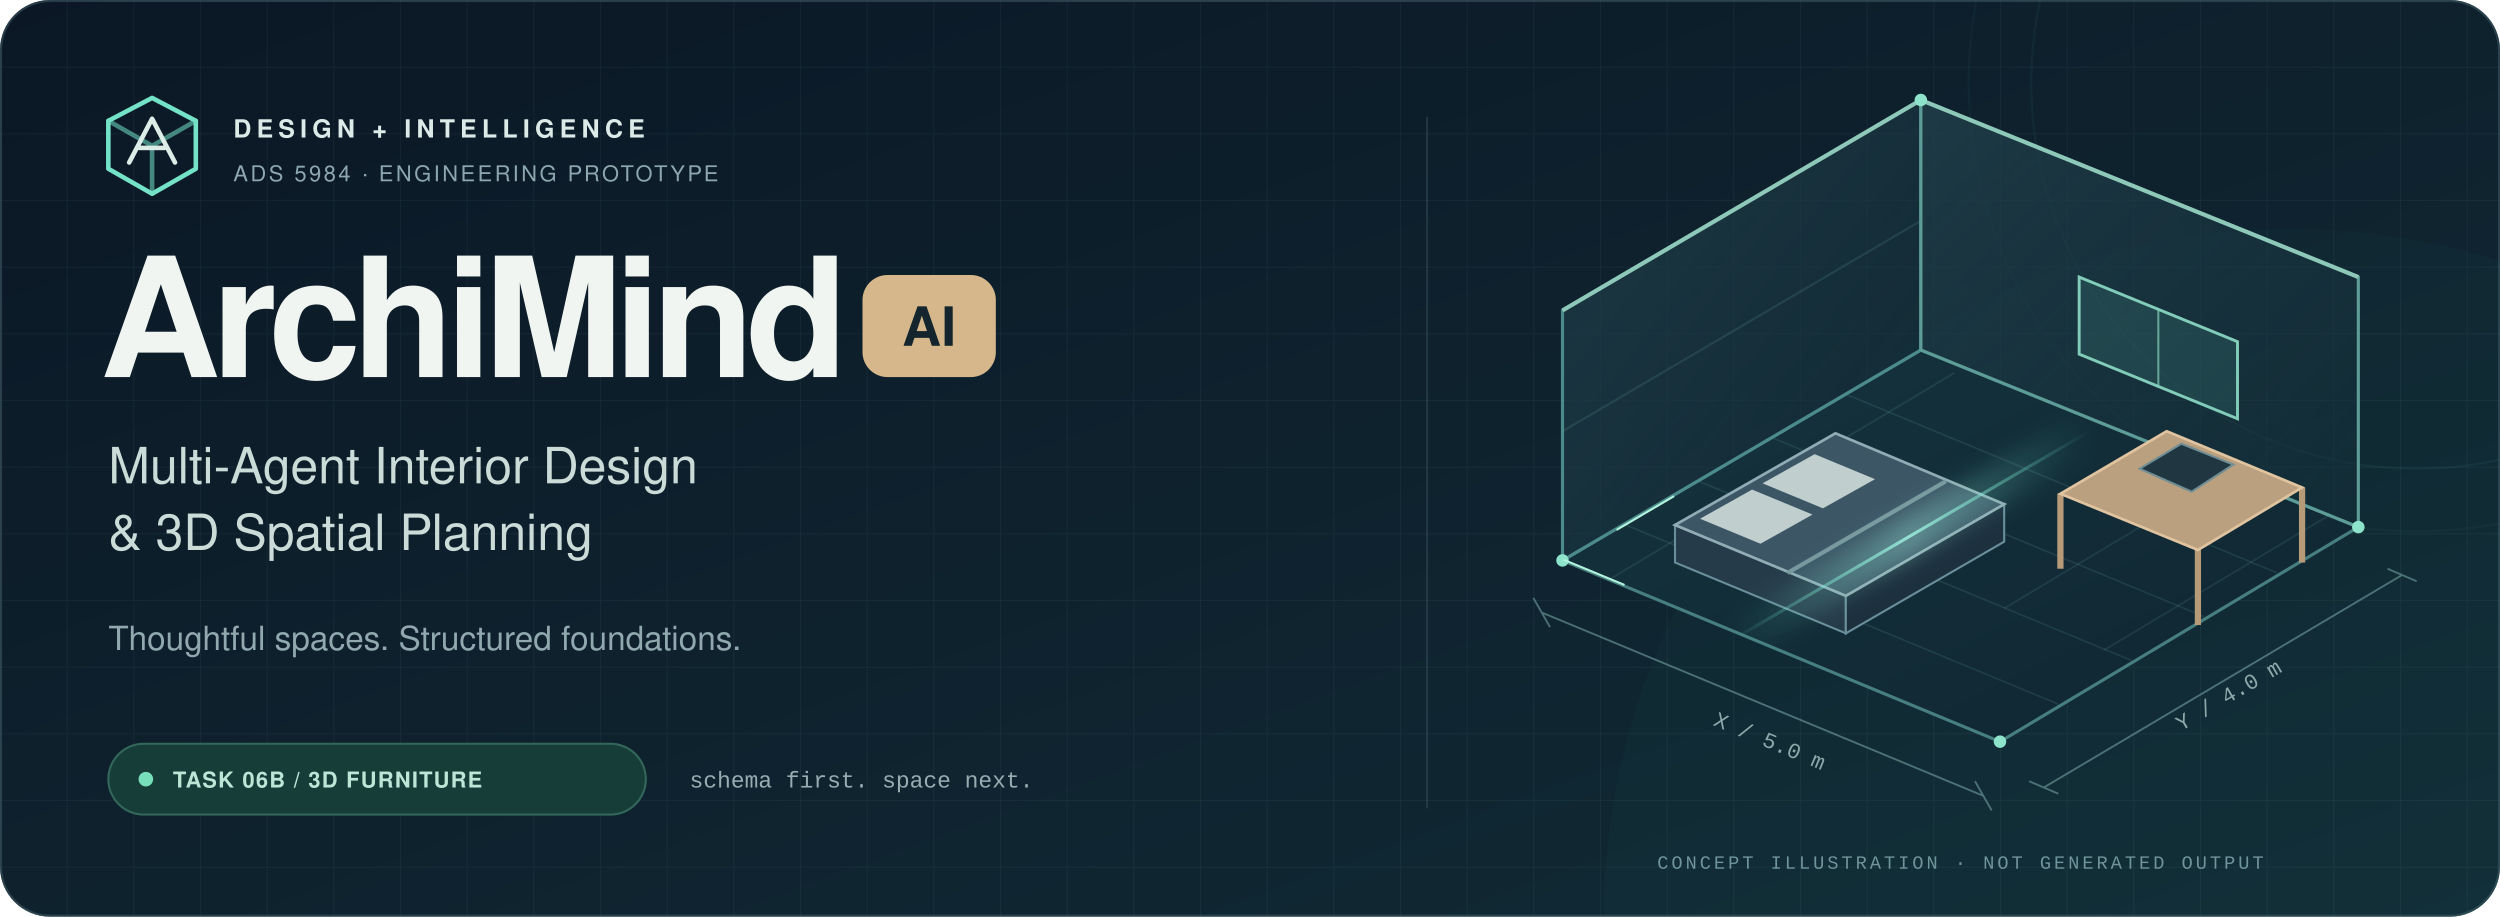
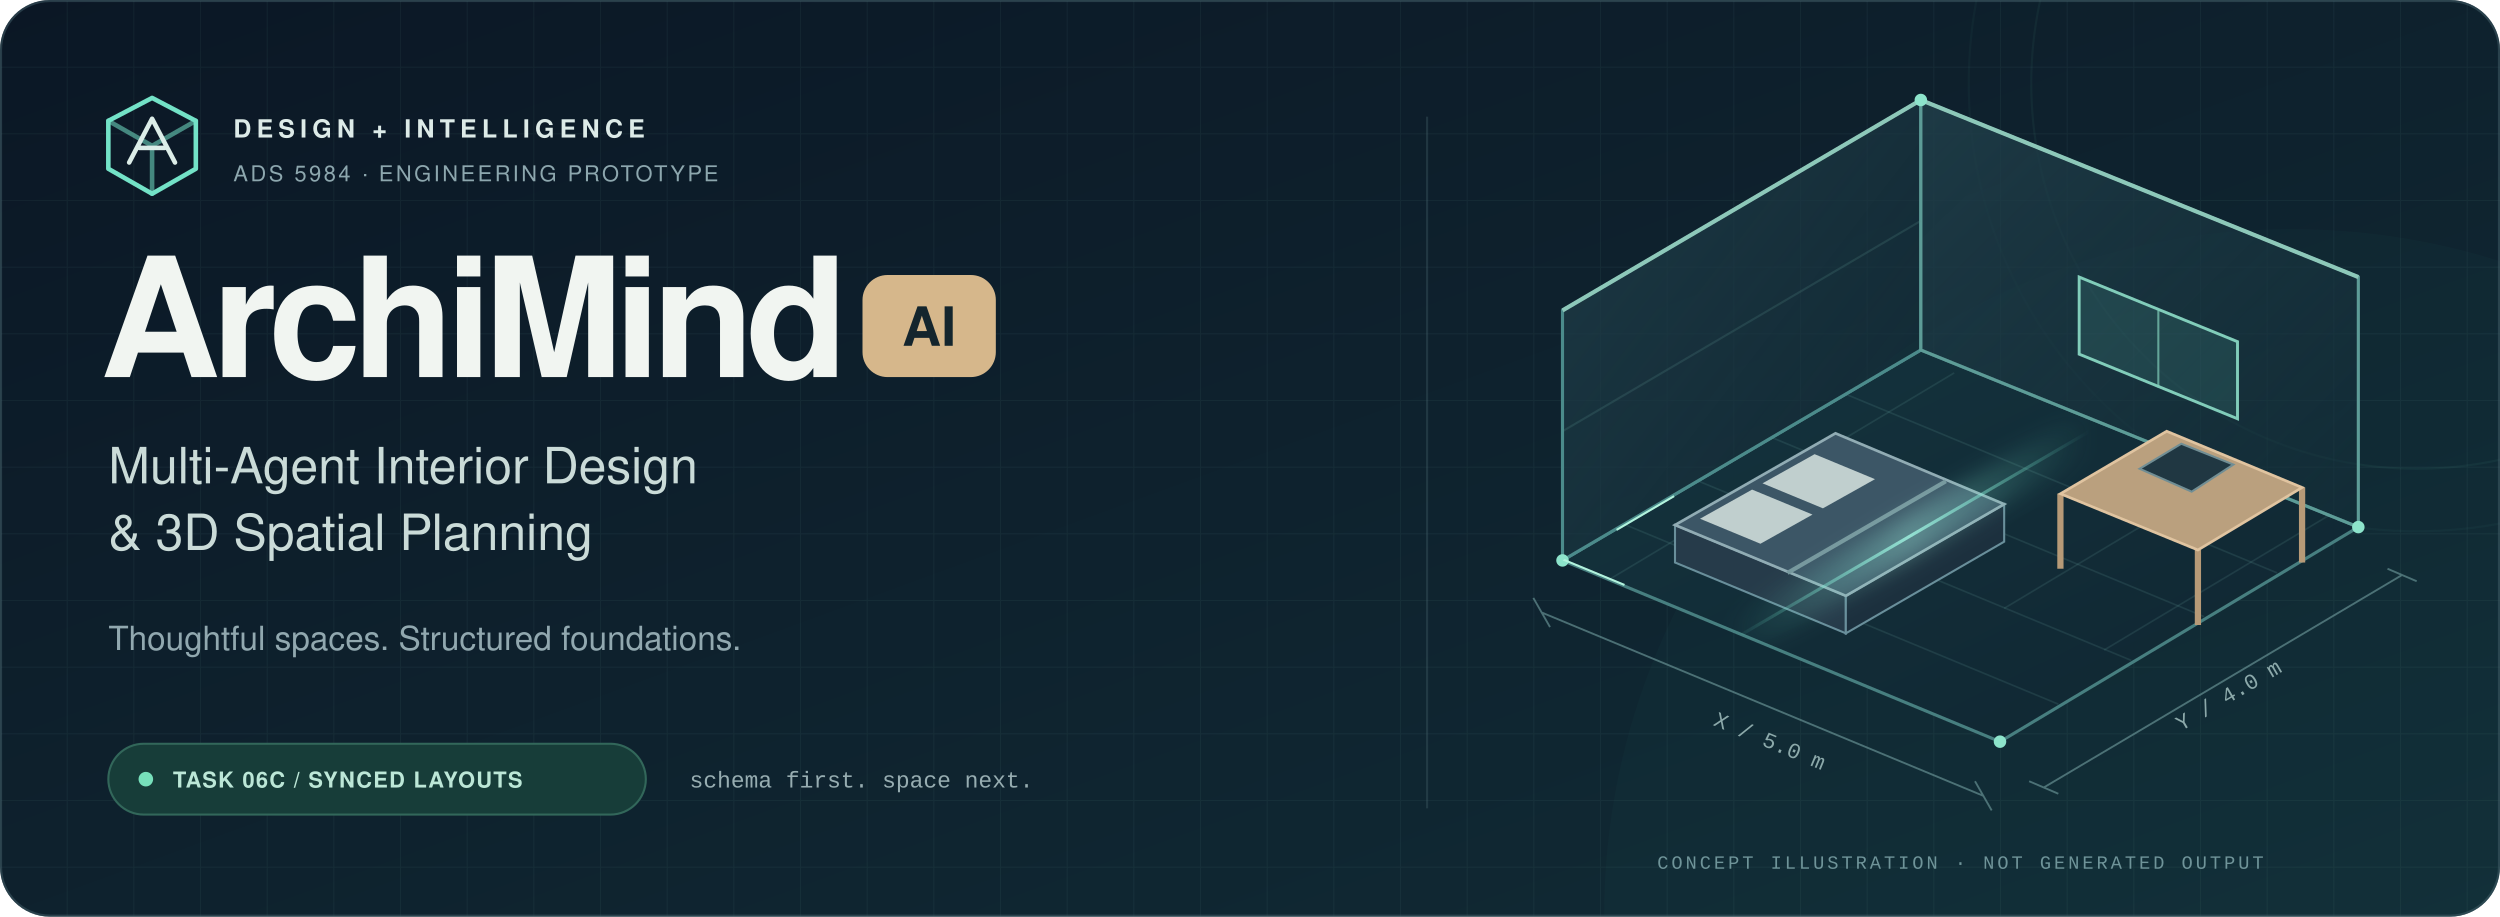
<svg xmlns="http://www.w3.org/2000/svg" width="1200" height="440" viewBox="0 0 1200 440" role="img" aria-labelledby="title description">
  <defs>
    <linearGradient id="background" x2="1" y2="1">
      <stop stop-color="#0B1725" />
      <stop offset="1" stop-color="#112C36" />
    </linearGradient>
    <linearGradient id="floor-fill" x2="1" y2="1">
      <stop stop-color="#14343E" />
      <stop offset="1" stop-color="#102531" />
    </linearGradient>
    <linearGradient id="wall-fill" x2="1" y2="1">
      <stop stop-color="#21404B" stop-opacity="0.8" />
      <stop offset="1" stop-color="#142E39" stop-opacity="0.5" />
    </linearGradient>
    <linearGradient id="scan" x2="1">
      <stop stop-color="#60DEC4" stop-opacity="0" />
      <stop offset="0.5" stop-color="#A2F6E3" />
      <stop offset="1" stop-color="#60DEC4" stop-opacity="0" />
    </linearGradient>
    <pattern id="grid" width="32" height="32" patternUnits="userSpaceOnUse">
      <path d="M32 0H0V32" fill="none" stroke="#7CABA8" stroke-opacity="0.07" />
    </pattern>
    <clipPath id="frame">
      <rect width="1200" height="440" rx="24" />
    </clipPath>
    <clipPath id="floor">
      <path d="M750 269 960 356 1132 253 922 168Z" />
    </clipPath>
    <filter id="glow" x="-100%" y="-100%" width="300%" height="300%">
      <feGaussianBlur stdDeviation="5" />
    </filter>
  </defs>
  <style>
    text { font-family: -apple-system, BlinkMacSystemFont, 'Segoe UI', Helvetica, Arial, sans-serif; }
    .mono { font-family: 'SFMono-Regular', Consolas, 'Liberation Mono', monospace; }
    @media (prefers-reduced-motion: reduce) { .motion { display: none; } }
  </style>
  <g clip-path="url(#frame)">
    <rect width="1200" height="440" fill="url(#background)" />
    <rect width="1200" height="440" fill="url(#grid)" />
    <circle cx="1100" cy="440" r="330" fill="#2A8C7A" opacity="0.045" />
    <circle cx="1160" cy="40" r="185" fill="none" stroke="#72CAB6" stroke-opacity="0.06" />
    <circle cx="1160" cy="40" r="215" fill="none" stroke="#72CAB6" stroke-opacity="0.04" />
    <path d="M685 56V388" stroke="#45616A" stroke-opacity="0.35" />
    <g transform="translate(52 47)" fill="none" stroke="#73E2C7" stroke-width="2.2" stroke-linecap="round" stroke-linejoin="round">
      <path d="M0 11 21 0 42 11V34L21 46 0 34Z" />
      <path d="M0 11 21 23 42 11M21 23V46" opacity="0.55" />
      <path d="m10 31 11-21 11 21M15 24h12" stroke="#DCEDE8" />
    </g>
    <text x="112" y="66" fill="#DDEBE8" font-size="12" font-weight="600" letter-spacing="2.5">DESIGN + INTELLIGENCE</text>
    <text x="112" y="87" fill="#8DA7AE" font-size="10.5" letter-spacing="1.2">ADS 5984 · ENGINEERING PROTOTYPE</text>
    <text x="48" y="181" fill="#F1F5F1" font-size="80" font-weight="700" letter-spacing="-4">ArchiMind</text>
    <rect x="414" y="132" width="64" height="49" rx="12" fill="#D6B78B" />
    <text x="446" y="166" fill="#14252D" font-size="26" font-weight="700" text-anchor="middle">AI</text>
    <text x="52" y="232" fill="#CADBD8" font-size="24">Multi-Agent Interior Design</text>
    <text x="52" y="264" fill="#CADBD8" font-size="24">&amp; 3D Spatial Planning</text>
    <text x="52" y="312" fill="#91A8AF" font-size="16">Thoughtful spaces. Structured foundations.</text>
    <rect x="52" y="357" width="258" height="34" rx="17" fill="#173D39" stroke="#32675A" />
    <circle cx="70" cy="374" r="3.5" fill="#77E0BB" />
-     <text x="83" y="378" fill="#BCE7D7" font-size="10.5" font-weight="600" letter-spacing="0.6">TASK 06B / 3D FURNITURE</text>
+     <text x="83" y="378" fill="#BCE7D7" font-size="10.5" font-weight="600" letter-spacing="0.6">TASK 06C / SYNCED LAYOUTS</text>
    <text x="331" y="378" fill="#97ADB1" font-size="11" class="mono">schema first. space next.</text>
    <path d="M750 269 960 356 1132 253 922 168Z" fill="url(#floor-fill)" stroke="#477F80" stroke-width="1.5" />
    <g clip-path="url(#floor)" fill="none" stroke="#72B5AC" stroke-opacity="0.14" stroke-width="0.8">
      <path d="m766 282 172-103m24 113 172-103m-124 123 172-103m-124 123 172-103m-124 123 172-103" />
      <path d="m778 251 210 87m-175-108 210 87m-175-108 210 87m-175-108 210 87" />
    </g>
    <path d="M750 269V149L922 48V168Z" fill="url(#wall-fill)" stroke="#4B8B8B" stroke-width="1.5" />
    <path d="M922 168V48L1132 133V253Z" fill="url(#wall-fill)" stroke="#5D9C97" stroke-width="1.5" />
    <path d="M750 149 922 48 1132 133" fill="none" stroke="#8DC8B9" stroke-width="2" />
    <path d="M998 133 1074 164V201L998 170Z" fill="#69CABB" fill-opacity="0.13" stroke="#81CDBA" stroke-width="1.4" />
    <path d="M1036 149V186" stroke="#81CDBA" stroke-opacity="0.7" />
    <path d="M750 207 922 106" fill="none" stroke="#588D8A" stroke-opacity="0.22" />
    <path d="M804 252V270L886 304V286Z" fill="#263B4A" stroke="#698F9B" />
    <path d="M886 286V304L962 260V242Z" fill="#1C303E" stroke="#698F9B" />
    <path d="M804 252 881 208 962 242 886 286Z" fill="#3C5666" stroke="#91ACB4" stroke-width="1.3" />
    <path d="M816 249 841 235 870 247 845 261Z" fill="#C0CFCE" />
    <path d="M846 232 871 218 900 230 875 244Z" fill="#C0CFCE" />
    <path d="M858 275 934 231" stroke="#77979D" stroke-width="2" />
    <path d="M989 237V273M1055 264V300M1105 234V270" fill="none" stroke="#B79A77" stroke-width="3" />
    <path d="M989 237 1040 207 1105 234 1055 264Z" fill="#BAA07E" stroke="#E0C4A0" stroke-width="1.3" />
    <path d="M1027 225 1047 213 1072 223 1052 236Z" fill="#203742" stroke="#718E94" />
    <g fill="none" stroke="#658F91" stroke-width="0.9" opacity="0.7">
      <path d="M740 294 952 382M736 287l8 14m204 74 8 14M981 378l172-102m-179 99 14 6m158-108 14 6" />
    </g>
    <text x="822" y="348" fill="#8CA9AA" font-size="10.5" class="mono" transform="rotate(22.5 822 348)">X / 5.0 m</text>
    <text x="1047" y="351" fill="#8CA9AA" font-size="10.5" class="mono" transform="rotate(-30.5 1047 351)">Y / 4.0 m</text>
    <g fill="#8DE4CB">
      <circle cx="750" cy="269" r="3" />
      <circle cx="960" cy="356" r="3" />
      <circle cx="1132" cy="253" r="3" />
      <circle cx="922" cy="48" r="3" />
    </g>
    <g class="motion" clip-path="url(#floor)">
      <path d="M830 308 1003 207" fill="none" stroke="url(#scan)" stroke-width="18" opacity="0.35" filter="url(#glow)">
        <animateTransform attributeName="transform" type="translate" values="-150 -62;150 62;-150 -62" dur="9s" repeatCount="indefinite" />
      </path>
      <path d="M830 308 1003 207" fill="none" stroke="url(#scan)" stroke-width="1.5" opacity="0.8">
        <animateTransform attributeName="transform" type="translate" values="-150 -62;150 62;-150 -62" dur="9s" repeatCount="indefinite" />
      </path>
      <path d="M750 269 960 356 1132 253 922 168Z" fill="none" stroke="#B2F3DD" stroke-width="2" stroke-dasharray="32 760">
        <animate attributeName="stroke-dashoffset" from="0" to="-1584" dur="12s" repeatCount="indefinite" />
      </path>
    </g>
    <g class="motion" fill="none" stroke="#8DE4CB">
      <circle cx="960" cy="356" r="3" opacity="0">
        <animate attributeName="r" values="3;16" dur="4s" repeatCount="indefinite" />
        <animate attributeName="opacity" values="0.55;0" dur="4s" repeatCount="indefinite" />
      </circle>
      <circle cx="922" cy="48" r="3" opacity="0">
        <animate attributeName="r" values="3;13" begin="2s" dur="4s" repeatCount="indefinite" />
        <animate attributeName="opacity" values="0.5;0" begin="2s" dur="4s" repeatCount="indefinite" />
      </circle>
    </g>
    <text x="941" y="417" fill="#6F9499" font-size="9" text-anchor="middle" letter-spacing="1.4" class="mono">CONCEPT ILLUSTRATION · NOT GENERATED OUTPUT</text>
    <rect x="0.5" y="0.5" width="1199" height="439" rx="23.5" fill="none" stroke="#45616A" stroke-opacity="0.5" />
  </g>
</svg>
